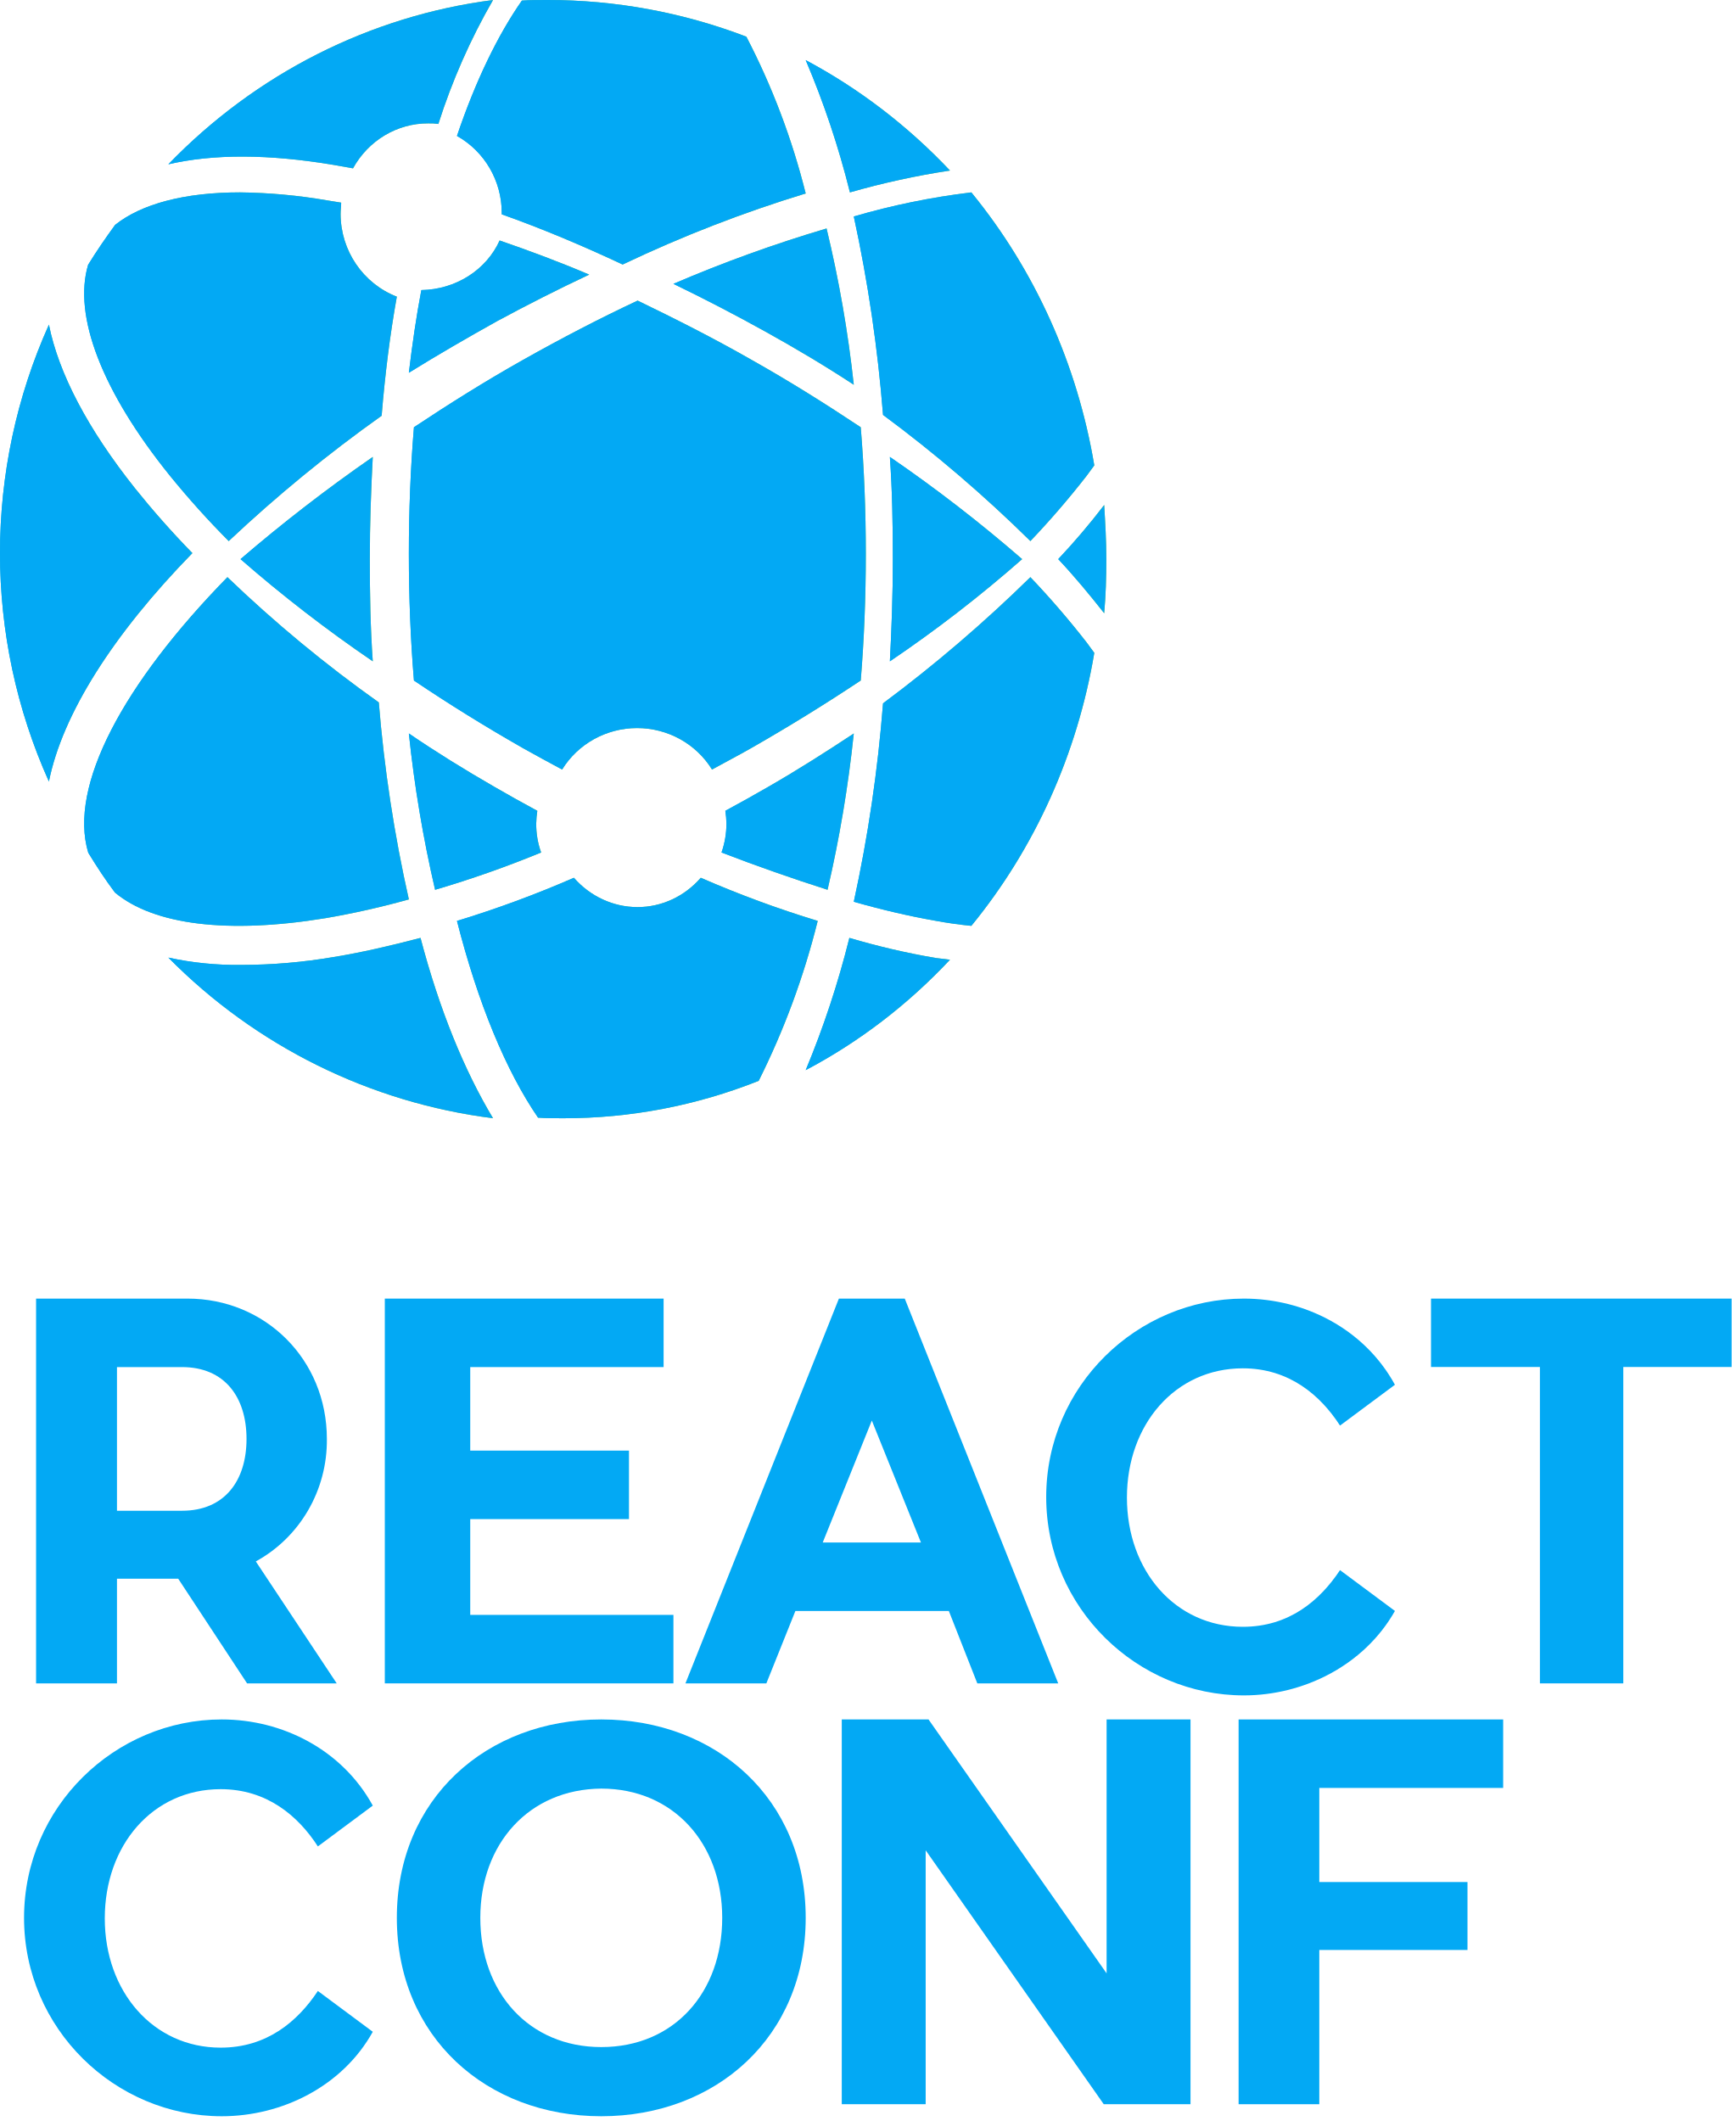
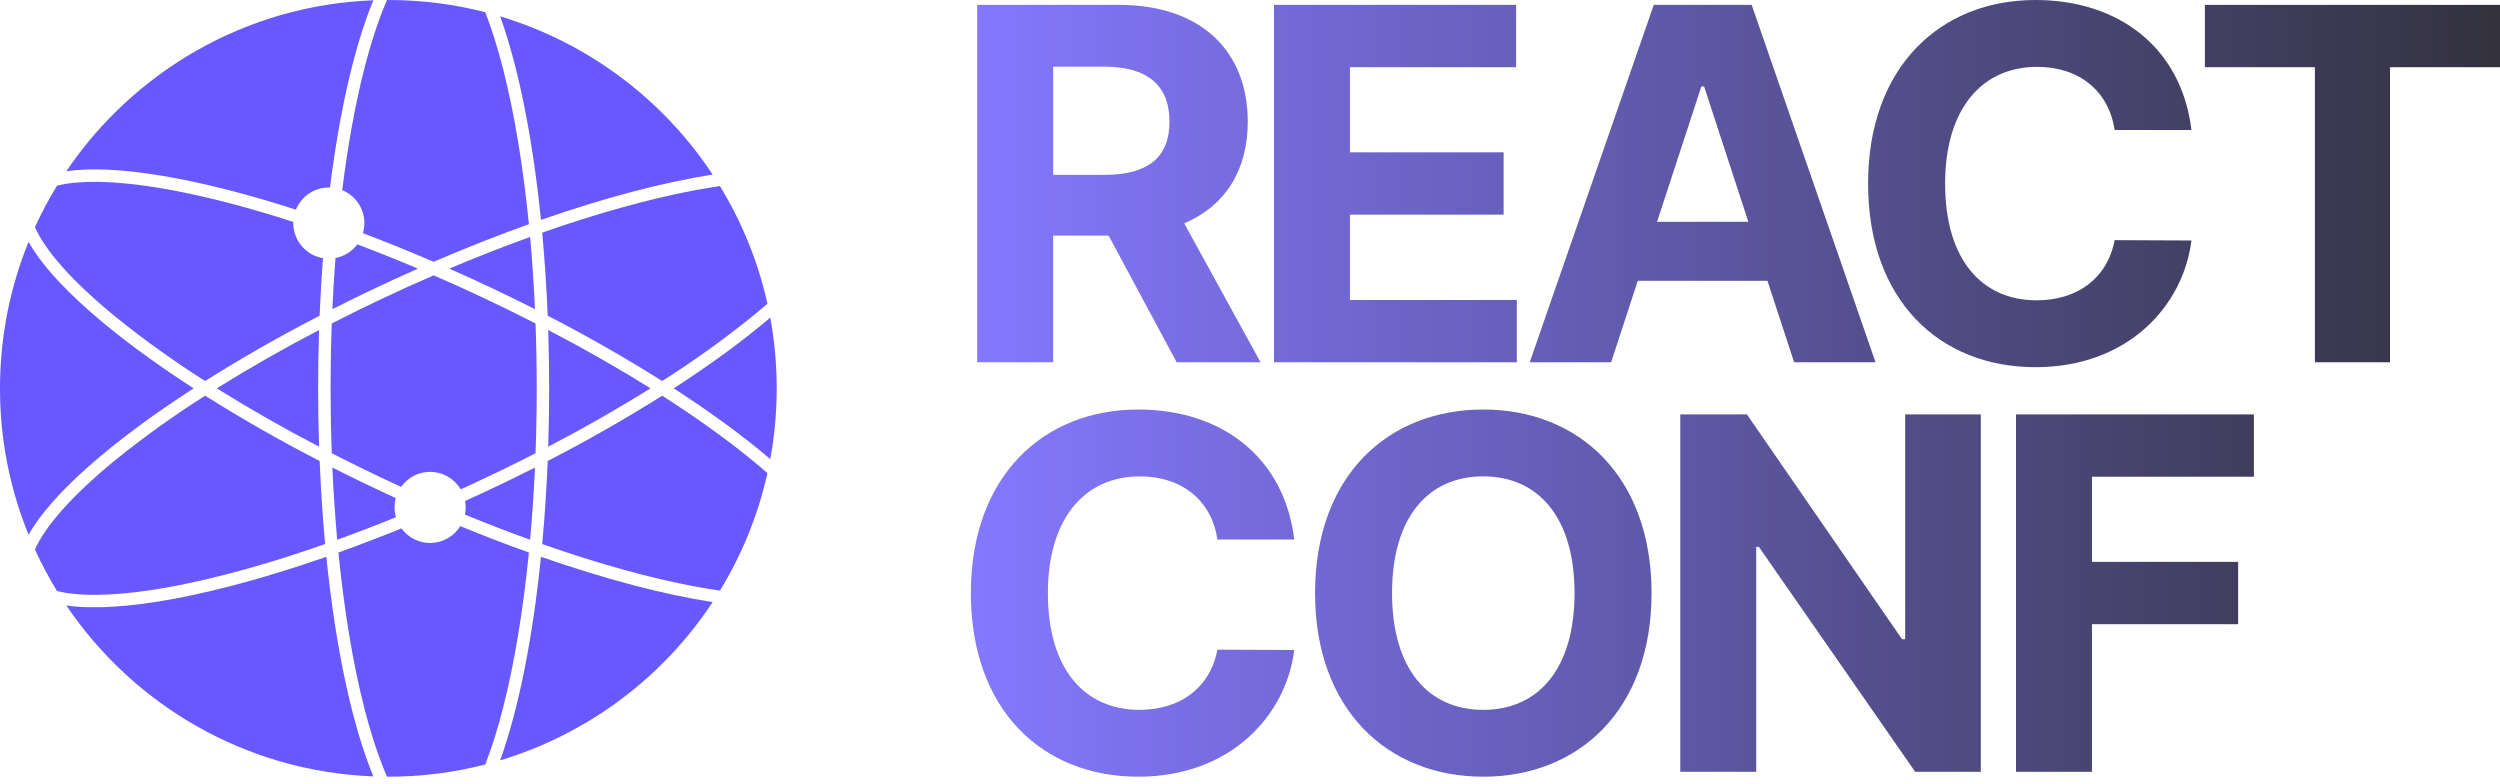
- <svg xmlns="http://www.w3.org/2000/svg" width="171px" height="209px" viewBox="0 0 171 209" version="1.1">
+ <svg xmlns="http://www.w3.org/2000/svg" width="150px" height="47px" viewBox="0 0 150 47" version="1.1">
  <defs>
-     <linearGradient x1="-0.1%" y1="50%" x2="100.1%" y2="50%" id="linearGradient-1">
-       <stop stop-color="#00AEE9" offset="0%" />
-       <stop stop-color="#14B1D1" offset="7.5%" />
-       <stop stop-color="#37B7A7" offset="22.1%" />
-       <stop stop-color="#54BC85" offset="37%" />
-       <stop stop-color="#6ABF6A" offset="52.1%" />
-       <stop stop-color="#7AC257" offset="67.4%" />
-       <stop stop-color="#84C34C" offset="83.2%" />
-       <stop stop-color="#87C448" offset="100%" />
-     </linearGradient>
-     <linearGradient x1="0.1%" y1="50%" x2="99.9%" y2="50%" id="linearGradient-2">
-       <stop stop-color="#00AEE9" offset="0%" />
-       <stop stop-color="#14B1D1" offset="7.5%" />
-       <stop stop-color="#37B7A7" offset="22.1%" />
-       <stop stop-color="#54BC85" offset="37%" />
-       <stop stop-color="#6ABF6A" offset="52.1%" />
-       <stop stop-color="#7AC257" offset="67.4%" />
-       <stop stop-color="#84C34C" offset="83.2%" />
-       <stop stop-color="#87C448" offset="100%" />
-     </linearGradient>
-     <linearGradient x1="0%" y1="50.1%" x2="100%" y2="50.1%" id="linearGradient-3">
-       <stop stop-color="#00AEE9" offset="0%" />
-       <stop stop-color="#14B1D1" offset="7.5%" />
-       <stop stop-color="#37B7A7" offset="22.1%" />
-       <stop stop-color="#54BC85" offset="37%" />
-       <stop stop-color="#6ABF6A" offset="52.1%" />
-       <stop stop-color="#7AC257" offset="67.4%" />
-       <stop stop-color="#84C34C" offset="83.2%" />
-       <stop stop-color="#87C448" offset="100%" />
-     </linearGradient>
-     <linearGradient x1="0.2%" y1="49.5%" x2="100.2%" y2="49.5%" id="linearGradient-4">
-       <stop stop-color="#00AEE9" offset="0%" />
-       <stop stop-color="#14B1D1" offset="7.5%" />
-       <stop stop-color="#37B7A7" offset="22.1%" />
-       <stop stop-color="#54BC85" offset="37%" />
-       <stop stop-color="#6ABF6A" offset="52.1%" />
-       <stop stop-color="#7AC257" offset="67.4%" />
-       <stop stop-color="#84C34C" offset="83.2%" />
-       <stop stop-color="#87C448" offset="100%" />
-     </linearGradient>
-     <linearGradient x1="0%" y1="50%" x2="99.9%" y2="50%" id="linearGradient-5">
-       <stop stop-color="#00AEE9" offset="0%" />
-       <stop stop-color="#14B1D1" offset="7.5%" />
-       <stop stop-color="#37B7A7" offset="22.1%" />
-       <stop stop-color="#54BC85" offset="37%" />
-       <stop stop-color="#6ABF6A" offset="52.1%" />
-       <stop stop-color="#7AC257" offset="67.4%" />
-       <stop stop-color="#84C34C" offset="83.2%" />
-       <stop stop-color="#87C448" offset="100%" />
-     </linearGradient>
-     <linearGradient x1="0.2%" y1="50.1%" x2="100.1%" y2="50.1%" id="linearGradient-6">
-       <stop stop-color="#00AEE9" offset="0%" />
-       <stop stop-color="#14B1D1" offset="7.5%" />
-       <stop stop-color="#37B7A7" offset="22.1%" />
-       <stop stop-color="#54BC85" offset="37%" />
-       <stop stop-color="#6ABF6A" offset="52.1%" />
-       <stop stop-color="#7AC257" offset="67.4%" />
-       <stop stop-color="#84C34C" offset="83.2%" />
-       <stop stop-color="#87C448" offset="100%" />
-     </linearGradient>
-     <linearGradient x1="0.1%" y1="50%" x2="100.1%" y2="50%" id="linearGradient-7">
-       <stop stop-color="#00AEE9" offset="0%" />
-       <stop stop-color="#14B1D1" offset="7.5%" />
-       <stop stop-color="#37B7A7" offset="22.1%" />
-       <stop stop-color="#54BC85" offset="37%" />
-       <stop stop-color="#6ABF6A" offset="52.1%" />
-       <stop stop-color="#7AC257" offset="67.4%" />
-       <stop stop-color="#84C34C" offset="83.2%" />
-       <stop stop-color="#87C448" offset="100%" />
-     </linearGradient>
-     <linearGradient x1="0.1%" y1="50.2%" x2="99.9%" y2="50.2%" id="linearGradient-8">
-       <stop stop-color="#00AEE9" offset="0%" />
-       <stop stop-color="#14B1D1" offset="7.5%" />
-       <stop stop-color="#37B7A7" offset="22.1%" />
-       <stop stop-color="#54BC85" offset="37%" />
-       <stop stop-color="#6ABF6A" offset="52.1%" />
-       <stop stop-color="#7AC257" offset="67.4%" />
-       <stop stop-color="#84C34C" offset="83.2%" />
-       <stop stop-color="#87C448" offset="100%" />
-     </linearGradient>
-     <linearGradient x1="-0.2%" y1="50.2%" x2="99.7%" y2="50.2%" id="linearGradient-9">
-       <stop stop-color="#00AEE9" offset="0%" />
-       <stop stop-color="#14B1D1" offset="7.5%" />
-       <stop stop-color="#37B7A7" offset="22.1%" />
-       <stop stop-color="#54BC85" offset="37%" />
-       <stop stop-color="#6ABF6A" offset="52.1%" />
-       <stop stop-color="#7AC257" offset="67.4%" />
-       <stop stop-color="#84C34C" offset="83.2%" />
-       <stop stop-color="#87C448" offset="100%" />
-     </linearGradient>
-     <linearGradient x1="0.1%" y1="50.1%" x2="100%" y2="50.1%" id="linearGradient-10">
-       <stop stop-color="#00AEE9" offset="0%" />
-       <stop stop-color="#14B1D1" offset="7.5%" />
-       <stop stop-color="#37B7A7" offset="22.1%" />
-       <stop stop-color="#54BC85" offset="37%" />
-       <stop stop-color="#6ABF6A" offset="52.1%" />
-       <stop stop-color="#7AC257" offset="67.4%" />
-       <stop stop-color="#84C34C" offset="83.2%" />
-       <stop stop-color="#87C448" offset="100%" />
-     </linearGradient>
-     <linearGradient x1="0.1%" y1="50%" x2="100%" y2="50%" id="linearGradient-11">
-       <stop stop-color="#00AEE9" offset="0%" />
-       <stop stop-color="#14B1D1" offset="7.5%" />
-       <stop stop-color="#37B7A7" offset="22.1%" />
-       <stop stop-color="#54BC85" offset="37%" />
-       <stop stop-color="#6ABF6A" offset="52.1%" />
-       <stop stop-color="#7AC257" offset="67.4%" />
-       <stop stop-color="#84C34C" offset="83.2%" />
-       <stop stop-color="#87C448" offset="100%" />
-     </linearGradient>
-     <linearGradient x1="-0.1%" y1="49.9%" x2="100%" y2="49.9%" id="linearGradient-12">
-       <stop stop-color="#00AEE9" offset="0%" />
-       <stop stop-color="#14B1D1" offset="7.5%" />
-       <stop stop-color="#37B7A7" offset="22.1%" />
-       <stop stop-color="#54BC85" offset="37%" />
-       <stop stop-color="#6ABF6A" offset="52.1%" />
-       <stop stop-color="#7AC257" offset="67.4%" />
-       <stop stop-color="#84C34C" offset="83.2%" />
-       <stop stop-color="#87C448" offset="100%" />
-     </linearGradient>
-     <linearGradient x1="-0.1%" y1="50%" x2="100%" y2="50%" id="linearGradient-13">
-       <stop stop-color="#00AEE9" offset="0%" />
-       <stop stop-color="#14B1D1" offset="7.5%" />
-       <stop stop-color="#37B7A7" offset="22.1%" />
-       <stop stop-color="#54BC85" offset="37%" />
-       <stop stop-color="#6ABF6A" offset="52.1%" />
-       <stop stop-color="#7AC257" offset="67.4%" />
-       <stop stop-color="#84C34C" offset="83.2%" />
-       <stop stop-color="#87C448" offset="100%" />
-     </linearGradient>
-     <linearGradient x1="0.1%" y1="49.9%" x2="100.2%" y2="49.9%" id="linearGradient-14">
-       <stop stop-color="#00AEE9" offset="0%" />
-       <stop stop-color="#14B1D1" offset="7.5%" />
-       <stop stop-color="#37B7A7" offset="22.1%" />
-       <stop stop-color="#54BC85" offset="37%" />
-       <stop stop-color="#6ABF6A" offset="52.1%" />
-       <stop stop-color="#7AC257" offset="67.4%" />
-       <stop stop-color="#84C34C" offset="83.2%" />
-       <stop stop-color="#87C448" offset="100%" />
-     </linearGradient>
-     <linearGradient x1="-0.4%" y1="50.5%" x2="100%" y2="50.5%" id="linearGradient-15">
-       <stop stop-color="#00AEE9" offset="0%" />
-       <stop stop-color="#14B1D1" offset="7.5%" />
-       <stop stop-color="#37B7A7" offset="22.1%" />
-       <stop stop-color="#54BC85" offset="37%" />
-       <stop stop-color="#6ABF6A" offset="52.1%" />
-       <stop stop-color="#7AC257" offset="67.4%" />
-       <stop stop-color="#84C34C" offset="83.2%" />
-       <stop stop-color="#87C448" offset="100%" />
-     </linearGradient>
-     <linearGradient x1="0.2%" y1="50.3%" x2="100%" y2="50.3%" id="linearGradient-16">
-       <stop stop-color="#00AEE9" offset="0%" />
-       <stop stop-color="#14B1D1" offset="7.5%" />
-       <stop stop-color="#37B7A7" offset="22.1%" />
-       <stop stop-color="#54BC85" offset="37%" />
-       <stop stop-color="#6ABF6A" offset="52.1%" />
-       <stop stop-color="#7AC257" offset="67.4%" />
-       <stop stop-color="#84C34C" offset="83.2%" />
-       <stop stop-color="#87C448" offset="100%" />
-     </linearGradient>
-     <linearGradient x1="-0.3%" y1="49.8%" x2="100%" y2="49.8%" id="linearGradient-17">
-       <stop stop-color="#00AEE9" offset="0%" />
-       <stop stop-color="#14B1D1" offset="7.5%" />
-       <stop stop-color="#37B7A7" offset="22.1%" />
-       <stop stop-color="#54BC85" offset="37%" />
-       <stop stop-color="#6ABF6A" offset="52.1%" />
-       <stop stop-color="#7AC257" offset="67.4%" />
-       <stop stop-color="#84C34C" offset="83.2%" />
-       <stop stop-color="#87C448" offset="100%" />
+     <linearGradient x1="100%" y1="50%" x2="0%" y2="50%" id="linearGradient-1">
+       <stop stop-color="#33323E" offset="0%" />
+       <stop stop-color="#8478FF" offset="100%" />
    </linearGradient>
  </defs>
  <g id="Page-1" stroke="none" stroke-width="1" fill="none" fill-rule="evenodd">
-     <g id="Extra-large:-Desktops---12-col" transform="translate(-81, -54)" fill-rule="nonzero">
-       <g id="Group-4" transform="translate(81, 54)">
-         <g id="logo">
-           <path d="M25.205,153.86 L33.175,165.877 L24.343,165.877 L17.557,155.561 L11.525,155.561 L11.525,165.877 L3.555,165.877 L3.555,127.962 L18.473,127.962 C26.12,127.962 32.206,133.943 32.206,141.789 C32.261,146.827 29.563,151.479 25.205,153.86 Z M17.934,148.867 C22.135,148.867 24.289,145.904 24.289,141.789 C24.289,137.674 22.135,134.711 17.934,134.711 L11.525,134.711 L11.525,148.867 L17.934,148.867 Z" id="Shape" fill="#03A9F4" />
-           <polygon id="Shape" fill="#03A9F4" points="66.351 165.877 37.915 165.877 37.915 127.962 65.384 127.962 65.384 134.711 46.332 134.711 46.332 142.941 61.972 142.941 61.972 149.69 46.332 149.69 46.332 159.128 66.351 159.128" />
-           <path d="M93.488,158.744 L78.368,158.744 L75.508,165.877 L67.536,165.877 L82.656,127.962 L89.145,127.962 L104.265,165.877 L96.293,165.877 L93.488,158.744 Z M90.739,151.995 L85.9,139.978 L81.062,151.995 L90.739,151.995 Z" id="Shape" fill="#03A9F4" />
-           <path d="M122.56,167.062 C112.063,167.062 103.081,158.46 103.081,147.512 C103.081,136.564 112.063,127.962 122.56,127.962 C128.513,127.962 134.411,130.922 137.441,136.452 L132.03,140.474 C130.082,137.458 126.997,134.832 122.452,134.832 C115.797,134.832 111.035,140.362 111.035,147.568 C111.035,154.773 115.797,160.303 122.452,160.303 C126.997,160.303 130.028,157.734 132.03,154.717 L137.441,158.739 C134.411,164.101 128.458,167.062 122.56,167.062 Z" id="Shape" fill="#03A9F4" />
-           <polygon id="Shape" fill="#03A9F4" points="159.941 134.701 159.941 165.877 151.726 165.877 151.726 134.701 140.995 134.701 140.995 127.962 170.616 127.962 170.616 134.701" />
-           <path d="M21.849,208.531 C11.352,208.531 2.37,199.929 2.37,188.981 C2.37,178.033 11.352,169.431 21.849,169.431 C27.802,169.431 33.7,172.392 36.73,177.921 L31.319,181.943 C29.371,178.927 26.287,176.302 21.741,176.302 C15.032,176.302 10.324,181.831 10.324,189.037 C10.324,196.242 15.086,201.772 21.741,201.772 C26.287,201.772 29.317,199.203 31.319,196.187 L36.73,200.208 C33.754,205.57 27.802,208.531 21.849,208.531 Z" id="Shape" fill="#03A9F4" />
-           <path d="M79.384,188.981 C79.384,200.711 70.544,208.531 59.242,208.531 C47.94,208.531 39.1,200.711 39.1,188.981 C39.1,177.251 47.94,169.431 59.242,169.431 C70.544,169.431 79.384,177.251 79.384,188.981 Z M47.324,188.981 C47.324,196.354 52.136,201.716 59.242,201.716 C66.403,201.716 71.159,196.354 71.159,188.981 C71.159,181.664 66.347,176.246 59.242,176.246 C52.136,176.302 47.324,181.664 47.324,188.981 Z" id="Shape" fill="#03A9F4" />
-           <polygon id="Shape" fill="#03A9F4" points="108.751 207.346 91.205 182.326 91.205 207.346 82.938 207.346 82.938 169.431 91.486 169.431 109.032 194.452 109.032 169.431 117.299 169.431 117.299 207.346" />
-           <polygon id="Shape" fill="#03A9F4" points="129.988 185.453 144.589 185.453 144.589 192.147 129.988 192.147 129.988 207.346 122.038 207.346 122.038 169.431 148.104 169.431 148.104 176.18 129.988 176.18" />
-           <path d="M100.711,55.095 C96.579,51.504 92.227,48.141 87.678,45.024 C87.912,48.308 87.97,51.647 87.97,55.095 C87.97,58.543 87.853,61.882 87.678,65.166 C92.25,62.076 96.604,58.712 100.711,55.095 Z" id="Shape" fill="url(#linearGradient-1)" />
-           <path d="M49.436,20.953 L49.436,21.12 C53.352,22.509 57.323,24.177 61.349,26.066 C67.181,23.286 73.209,20.946 79.384,19.063 C78.046,13.699 76.084,8.513 73.538,3.613 C67.283,1.22 60.648,-0.004 53.958,1.08071901e-05 C53.131,1.08071901e-05 52.249,1.08071901e-05 51.421,0.056 C49.05,3.446 46.844,8.003 45.024,13.394 C47.744,14.924 49.431,17.815 49.436,20.953 Z" id="Shape" fill="url(#linearGradient-2)" />
-           <path d="M87.005,40.885 C92.112,44.665 96.963,48.82 101.522,53.318 C103.473,51.27 105.326,49.12 107.073,46.875 C107.34,46.536 107.553,46.197 107.82,45.858 C106.148,35.898 101.961,26.602 95.705,18.957 C91.792,19.429 87.92,20.222 84.123,21.331 C85.521,27.768 86.484,34.303 87.005,40.885 Z" id="Shape" fill="url(#linearGradient-3)" />
-           <path d="M108.794,60.427 C108.952,58.688 109.005,56.891 109.005,55.095 C109.005,53.298 108.899,51.502 108.794,49.763 C107.369,51.625 105.857,53.405 104.265,55.095 C105.898,56.833 107.372,58.63 108.794,60.427 Z" id="Shape" fill="url(#linearGradient-4)" />
-           <path d="M51.499,73.704 C52.776,74.413 54.052,75.121 55.385,75.829 C56.948,73.293 59.748,71.743 62.768,71.743 C65.789,71.743 68.589,73.293 70.152,75.829 C71.429,75.121 72.706,74.467 74.038,73.704 C77.758,71.579 81.366,69.345 84.808,67.056 C85.142,63.024 85.308,58.828 85.308,54.578 C85.308,50.328 85.142,46.132 84.808,42.099 C81.366,39.811 77.813,37.577 74.038,35.451 C70.319,33.326 66.544,31.419 62.824,29.621 C59.104,31.365 55.329,33.326 51.554,35.451 C47.779,37.577 44.226,39.811 40.784,42.099 C40.451,46.132 40.284,50.328 40.284,54.578 C40.284,58.828 40.451,63.024 40.784,67.056 C44.17,69.345 47.779,71.579 51.499,73.704 Z" id="Shape" fill="url(#linearGradient-5)" />
-           <path d="M23.697,55.095 C27.819,58.696 32.171,62.06 36.73,65.166 C36.496,61.882 36.438,58.543 36.438,55.095 C36.438,51.647 36.555,48.308 36.73,45.024 C32.199,48.163 27.848,51.525 23.697,55.095 Z" id="Shape" fill="url(#linearGradient-6)" />
-           <path d="M32.058,90.477 C34.829,90.003 37.575,89.385 40.284,88.626 C38.844,82.236 37.854,75.749 37.323,69.214 C32.06,65.482 27.074,61.357 22.406,56.872 C12.15,67.363 6.721,77.461 8.695,84.025 C9.518,85.372 10.395,86.718 11.327,87.952 C15.166,91.15 22.461,92.048 32.058,90.477 Z" id="Shape" fill="url(#linearGradient-7)" />
-           <path d="M69.046,86.493 C67.45,88.337 65.178,89.388 62.796,89.384 C60.417,89.376 58.149,88.327 56.546,86.493 C52.785,88.134 48.938,89.554 45.024,90.745 C47.089,98.851 49.861,105.541 53.013,110.133 C53.828,110.19 54.644,110.19 55.513,110.19 C62.089,110.199 68.61,108.95 74.753,106.505 C77.258,101.498 79.209,96.211 80.569,90.745 C76.655,89.554 72.808,88.134 69.046,86.493 Z" id="Shape" fill="url(#linearGradient-8)" />
-           <path d="M22.535,53.318 C27.272,48.855 32.307,44.728 37.604,40.966 C37.936,36.867 38.435,32.937 39.1,29.232 C35.771,27.938 33.57,24.703 33.559,21.091 C33.559,20.698 33.615,20.361 33.615,19.968 C33.172,19.912 32.673,19.8 32.23,19.743 C29.392,19.253 26.521,18.99 23.643,18.957 C18.213,18.957 13.947,20.08 11.343,22.158 C10.402,23.449 9.515,24.74 8.684,26.088 C7.188,31.084 10.014,38.552 16.773,46.917 C18.586,49.147 20.509,51.283 22.535,53.318 Z" id="Shape" fill="url(#linearGradient-2)" />
-           <path d="M92.186,94.395 C89.32,93.907 86.483,93.246 83.687,92.417 C82.579,96.877 81.14,101.235 79.384,105.45 C84.647,102.675 89.449,99 93.602,94.57 C93.112,94.512 92.621,94.453 92.186,94.395 Z" id="Shape" fill="url(#linearGradient-9)" />
-           <path d="M32.858,16.247 C33.462,16.36 34.122,16.474 34.782,16.588 C36.301,13.836 39.137,12.143 42.202,12.157 C42.533,12.147 42.864,12.166 43.191,12.214 C44.549,7.951 46.356,3.855 48.578,0 C36.467,1.563 25.208,7.261 16.588,16.19 C20.985,15.167 26.427,15.167 32.858,16.247 Z" id="Shape" fill="url(#linearGradient-10)" />
-           <path d="M18.957,54.502 C16.892,52.387 14.986,50.217 13.291,48.101 C8.631,42.243 5.772,36.764 4.819,31.991 C-1.606,46.277 -1.606,62.728 4.819,77.014 C6.143,70.396 11.12,62.531 18.957,54.502 Z" id="Shape" fill="url(#linearGradient-5)" />
-           <path d="M41.433,92.417 C38.464,93.195 35.606,93.861 32.858,94.305 C29.861,94.817 26.828,95.077 23.788,95.083 C21.369,95.116 18.954,94.873 16.588,94.361 C25.208,103.091 36.467,108.662 48.578,110.19 C45.775,105.524 43.301,99.526 41.433,92.417 Z" id="Shape" fill="url(#linearGradient-11)" />
-           <path d="M107.073,63.315 C105.326,61.07 103.473,58.92 101.522,56.872 C96.952,61.357 92.102,65.51 87.005,69.305 C86.492,75.888 85.529,82.423 84.123,88.859 C86.899,89.65 89.567,90.271 92.129,90.724 C93.356,90.95 94.531,91.119 95.705,91.232 C101.961,83.587 106.148,74.292 107.82,64.332 C107.553,63.993 107.34,63.654 107.073,63.315 Z" id="Shape" fill="url(#linearGradient-12)" />
-           <path d="M66.351,27.97 C69.369,29.43 72.387,30.997 75.405,32.672 C78.423,34.348 81.329,36.077 84.123,37.915 C83.561,32.731 82.665,27.587 81.441,22.512 C76.302,24.036 71.262,25.859 66.351,27.97 Z" id="Shape" fill="url(#linearGradient-13)" />
-           <path d="M40.284,36.73 C43.079,34.996 45.985,33.314 49.003,31.632 C52.021,30.003 55.039,28.479 58.057,27.06 C55.095,25.799 52.133,24.695 49.227,23.697 C47.908,26.616 44.886,28.531 41.514,28.584 C41.011,31.212 40.62,33.945 40.284,36.73 Z" id="Shape" fill="url(#linearGradient-14)" />
-           <path d="M53.318,84.003 C52.987,83.085 52.823,82.114 52.833,81.138 C52.842,80.722 52.878,80.307 52.941,79.895 C51.54,79.139 50.086,78.328 48.686,77.517 C45.778,75.842 42.977,74.112 40.284,72.275 C40.826,77.458 41.689,82.602 42.869,87.678 C46.414,86.637 49.901,85.41 53.318,84.003 Z" id="Shape" fill="url(#linearGradient-15)" />
-           <path d="M83.742,18.957 C86.985,18.029 90.278,17.31 93.602,16.805 C89.435,12.393 84.635,8.72 79.384,5.924 C81.175,10.131 82.632,14.491 83.742,18.957 Z" id="Shape" fill="url(#linearGradient-16)" />
-           <path d="M81.538,87.678 C82.718,82.602 83.582,77.458 84.123,72.275 C81.43,74.058 78.63,75.842 75.722,77.517 C74.321,78.328 72.867,79.139 71.467,79.895 C71.53,80.307 71.566,80.722 71.575,81.138 C71.576,82.114 71.412,83.082 71.09,84.003 C74.591,85.354 78.145,86.597 81.538,87.678 Z" id="Shape" fill="url(#linearGradient-17)" />
-           <path d="M100.711,55.095 C96.579,51.504 92.227,48.141 87.678,45.024 C87.912,48.308 87.97,51.647 87.97,55.095 C87.97,58.543 87.853,61.882 87.678,65.166 C92.25,62.076 96.604,58.712 100.711,55.095 Z" id="Shape" fill="#03A9F4" />
-           <path d="M49.436,20.953 L49.436,21.12 C53.352,22.509 57.323,24.177 61.349,26.066 C67.181,23.286 73.209,20.946 79.384,19.063 C78.046,13.699 76.084,8.513 73.538,3.613 C67.283,1.22 60.648,-0.004 53.958,1.08071901e-05 C53.131,1.08071901e-05 52.249,1.08071901e-05 51.421,0.056 C49.05,3.446 46.844,8.003 45.024,13.394 C47.744,14.924 49.431,17.815 49.436,20.953 Z" id="Shape" fill="#03A9F4" />
-           <path d="M87.005,40.885 C92.112,44.665 96.963,48.82 101.522,53.318 C103.473,51.27 105.326,49.12 107.073,46.875 C107.34,46.536 107.553,46.197 107.82,45.858 C106.148,35.898 101.961,26.602 95.705,18.957 C91.792,19.429 87.92,20.222 84.123,21.331 C85.521,27.768 86.484,34.303 87.005,40.885 Z" id="Shape" fill="#03A9F4" />
-           <path d="M108.794,60.427 C108.952,58.688 109.005,56.891 109.005,55.095 C109.005,53.298 108.899,51.502 108.794,49.763 C107.369,51.625 105.857,53.405 104.265,55.095 C105.898,56.833 107.372,58.63 108.794,60.427 Z" id="Shape" fill="#03A9F4" />
-           <path d="M51.499,73.704 C52.776,74.413 54.052,75.121 55.385,75.829 C56.948,73.293 59.748,71.743 62.768,71.743 C65.789,71.743 68.589,73.293 70.152,75.829 C71.429,75.121 72.706,74.467 74.038,73.704 C77.758,71.579 81.366,69.345 84.808,67.056 C85.142,63.024 85.308,58.828 85.308,54.578 C85.308,50.328 85.142,46.132 84.808,42.099 C81.366,39.811 77.813,37.577 74.038,35.451 C70.319,33.326 66.544,31.419 62.824,29.621 C59.104,31.365 55.329,33.326 51.554,35.451 C47.779,37.577 44.226,39.811 40.784,42.099 C40.451,46.132 40.284,50.328 40.284,54.578 C40.284,58.828 40.451,63.024 40.784,67.056 C44.17,69.345 47.779,71.579 51.499,73.704 Z" id="Shape" fill="#03A9F4" />
-           <path d="M23.697,55.095 C27.819,58.696 32.171,62.06 36.73,65.166 C36.496,61.882 36.438,58.543 36.438,55.095 C36.438,51.647 36.555,48.308 36.73,45.024 C32.199,48.163 27.848,51.525 23.697,55.095 Z" id="Shape" fill="#03A9F4" />
-           <path d="M32.058,90.477 C34.829,90.003 37.575,89.385 40.284,88.626 C38.844,82.236 37.854,75.749 37.323,69.214 C32.06,65.482 27.074,61.357 22.406,56.872 C12.15,67.363 6.721,77.461 8.695,84.025 C9.518,85.372 10.395,86.718 11.327,87.952 C15.166,91.15 22.461,92.048 32.058,90.477 Z" id="Shape" fill="#03A9F4" />
-           <path d="M69.046,86.493 C67.45,88.337 65.178,89.388 62.796,89.384 C60.417,89.376 58.149,88.327 56.546,86.493 C52.785,88.134 48.938,89.554 45.024,90.745 C47.089,98.851 49.861,105.541 53.013,110.133 C53.828,110.19 54.644,110.19 55.513,110.19 C62.089,110.199 68.61,108.95 74.753,106.505 C77.258,101.498 79.209,96.211 80.569,90.745 C76.655,89.554 72.808,88.134 69.046,86.493 Z" id="Shape" fill="#03A9F4" />
-           <path d="M22.535,53.318 C27.272,48.855 32.307,44.728 37.604,40.966 C37.936,36.867 38.435,32.937 39.1,29.232 C35.771,27.938 33.57,24.703 33.559,21.091 C33.559,20.698 33.615,20.361 33.615,19.968 C33.172,19.912 32.673,19.8 32.23,19.743 C29.392,19.253 26.521,18.99 23.643,18.957 C18.213,18.957 13.947,20.08 11.343,22.158 C10.402,23.449 9.515,24.74 8.684,26.088 C7.188,31.084 10.014,38.552 16.773,46.917 C18.586,49.147 20.509,51.283 22.535,53.318 Z" id="Shape" fill="#03A9F4" />
-           <path d="M92.186,94.395 C89.32,93.907 86.483,93.246 83.687,92.417 C82.579,96.877 81.14,101.235 79.384,105.45 C84.647,102.675 89.449,99 93.602,94.57 C93.112,94.512 92.621,94.453 92.186,94.395 Z" id="Shape" fill="#03A9F4" />
-           <path d="M32.858,16.247 C33.462,16.36 34.122,16.474 34.782,16.588 C36.301,13.836 39.137,12.143 42.202,12.157 C42.533,12.147 42.864,12.166 43.191,12.214 C44.549,7.951 46.356,3.855 48.578,0 C36.467,1.563 25.208,7.261 16.588,16.19 C20.985,15.167 26.427,15.167 32.858,16.247 Z" id="Shape" fill="#03A9F4" />
-           <path d="M18.957,54.502 C16.892,52.387 14.986,50.217 13.291,48.101 C8.631,42.243 5.772,36.764 4.819,31.991 C-1.606,46.277 -1.606,62.728 4.819,77.014 C6.143,70.396 11.12,62.531 18.957,54.502 Z" id="Shape" fill="#03A9F4" />
-           <path d="M41.433,92.417 C38.464,93.195 35.606,93.861 32.858,94.305 C29.861,94.817 26.828,95.077 23.788,95.083 C21.369,95.116 18.954,94.873 16.588,94.361 C25.208,103.091 36.467,108.662 48.578,110.19 C45.775,105.524 43.301,99.526 41.433,92.417 Z" id="Shape" fill="#03A9F4" />
-           <path d="M107.073,63.315 C105.326,61.07 103.473,58.92 101.522,56.872 C96.952,61.357 92.102,65.51 87.005,69.305 C86.492,75.888 85.529,82.423 84.123,88.859 C86.899,89.65 89.567,90.271 92.129,90.724 C93.356,90.95 94.531,91.119 95.705,91.232 C101.961,83.587 106.148,74.292 107.82,64.332 C107.553,63.993 107.34,63.654 107.073,63.315 Z" id="Shape" fill="#03A9F4" />
-           <path d="M66.351,27.97 C69.369,29.43 72.387,30.997 75.405,32.672 C78.423,34.348 81.329,36.077 84.123,37.915 C83.561,32.731 82.665,27.587 81.441,22.512 C76.302,24.036 71.262,25.859 66.351,27.97 Z" id="Shape" fill="#03A9F4" />
-           <path d="M40.284,36.73 C43.079,34.996 45.985,33.314 49.003,31.632 C52.021,30.003 55.039,28.479 58.057,27.06 C55.095,25.799 52.133,24.695 49.227,23.697 C47.908,26.616 44.886,28.531 41.514,28.584 C41.011,31.212 40.62,33.945 40.284,36.73 Z" id="Shape" fill="#03A9F4" />
-           <path d="M53.318,84.003 C52.987,83.085 52.823,82.114 52.833,81.138 C52.842,80.722 52.878,80.307 52.941,79.895 C51.54,79.139 50.086,78.328 48.686,77.517 C45.778,75.842 42.977,74.112 40.284,72.275 C40.826,77.458 41.689,82.602 42.869,87.678 C46.414,86.637 49.901,85.41 53.318,84.003 Z" id="Shape" fill="#03A9F4" />
-           <path d="M83.742,18.957 C86.985,18.029 90.278,17.31 93.602,16.805 C89.435,12.393 84.635,8.72 79.384,5.924 C81.175,10.131 82.632,14.491 83.742,18.957 Z" id="Shape" fill="#03A9F4" />
-           <path d="M81.538,87.678 C82.718,82.602 83.582,77.458 84.123,72.275 C81.43,74.058 78.63,75.842 75.722,77.517 C74.321,78.328 72.867,79.139 71.467,79.895 C71.53,80.307 71.566,80.722 71.575,81.138 C71.576,82.114 71.412,83.082 71.09,84.003 C74.591,85.354 78.145,86.597 81.538,87.678 Z" id="Shape" fill="#03A9F4" />
-         </g>
-       </g>
+     <g id="reactconf" fill-rule="nonzero">
+       <path d="M58.631,21.737 L58.631,0.293 L67.137,0.293 C72.032,0.293 74.865,3.036 74.865,7.298 C74.865,10.231 73.506,12.355 71.053,13.402 L75.633,21.737 L70.6,21.737 L66.517,14.135 L63.189,14.135 L63.189,21.737 L58.631,21.737 Z M63.189,10.491 L66.285,10.491 C68.895,10.491 70.169,9.424 70.169,7.298 C70.169,5.163 68.895,4 66.264,4 L63.191,4 L63.191,10.491 L63.189,10.491 Z M76.439,21.737 L76.439,0.293 L90.967,0.293 L90.967,4.031 L80.997,4.031 L80.997,9.141 L90.218,9.141 L90.218,12.88 L80.997,12.88 L80.997,17.999 L91.009,17.999 L91.009,21.737 L76.439,21.737 Z M96.667,21.737 L91.783,21.737 L99.226,0.293 L105.1,0.293 L112.532,21.737 L107.648,21.737 L106.047,16.848 L98.267,16.848 L96.667,21.737 Z M99.425,13.308 L104.901,13.308 L102.248,5.193 L102.079,5.193 L99.425,13.308 L99.425,13.308 Z M131.487,7.8 L126.877,7.8 C126.529,5.445 124.729,4.011 122.234,4.011 C118.896,4.011 116.707,6.555 116.707,11.016 C116.707,15.601 118.928,18.02 122.202,18.02 C124.634,18.02 126.444,16.701 126.877,14.409 L131.487,14.429 C130.992,18.376 127.656,22.031 122.129,22.031 C116.359,22.031 112.085,18.01 112.085,11.016 C112.085,4 116.433,0 122.129,0 C127.118,0 130.887,2.849 131.487,7.8 L131.487,7.8 Z M132.293,4.031 L132.293,0.293 L150,0.293 L150,4.031 L143.4,4.031 L143.4,21.737 L138.894,21.737 L138.894,4.031 L132.291,4.031 L132.293,4.031 Z M77.655,32.371 L73.043,32.371 C72.696,30.016 70.896,28.582 68.4,28.582 C65.064,28.582 62.873,31.126 62.873,35.586 C62.873,40.174 65.096,42.591 68.369,42.591 C70.801,42.591 72.612,41.272 73.044,38.98 L77.655,39 C77.16,42.947 73.822,46.602 68.295,46.602 C62.527,46.602 58.252,42.583 58.252,35.586 C58.252,28.571 62.6,24.571 68.295,24.571 C73.286,24.571 77.055,27.419 77.655,32.372 L77.655,32.371 Z M99.093,35.586 C99.093,42.601 94.714,46.602 88.998,46.602 C83.25,46.602 78.903,42.571 78.903,35.586 C78.903,28.571 83.25,24.571 88.998,24.571 C94.714,24.571 99.093,28.571 99.093,35.586 Z M94.472,35.586 C94.472,31.043 92.302,28.582 88.997,28.582 C85.682,28.582 83.524,31.043 83.524,35.586 C83.524,40.13 85.682,42.591 88.998,42.591 C92.304,42.591 94.472,40.13 94.472,35.586 Z M118.848,24.865 L118.848,46.309 L114.912,46.309 L105.532,32.812 L105.374,32.812 L105.374,46.309 L100.816,46.309 L100.816,24.865 L104.815,24.865 L114.121,38.35 L114.31,38.35 L114.31,24.865 L118.848,24.865 L118.848,24.865 Z M120.96,46.309 L120.96,24.865 L135.234,24.865 L135.234,28.603 L125.519,28.603 L125.519,33.712 L134.289,33.712 L134.289,37.45 L125.519,37.45 L125.519,46.309 L120.961,46.309 L120.96,46.309 Z" id="Shape" fill="url(#linearGradient-1)" />
+       <path d="M23.221,46.602 C22.732,45.476 22.263,44.074 21.843,42.418 C21.169,39.765 20.648,36.612 20.305,33.151 C21.576,32.696 22.836,32.213 24.086,31.704 C24.504,32.277 25.18,32.605 25.889,32.577 C26.598,32.55 27.247,32.171 27.619,31.567 C29.02,32.144 30.396,32.674 31.734,33.151 C31.392,36.612 30.869,39.765 30.197,42.418 C29.906,43.589 29.546,44.741 29.119,45.869 C27.192,46.364 25.21,46.61 23.221,46.602 Z M22.401,46.584 C14.729,46.293 8.008,42.293 3.979,36.326 C7.212,36.804 12.893,35.739 19.58,33.408 C20.138,38.907 21.135,43.525 22.401,46.584 Z M3.422,35.461 C2.931,34.66 2.488,33.83 2.097,32.975 C2.688,31.603 4.327,29.722 6.929,27.596 C8.647,26.21 10.444,24.923 12.309,23.742 C14.542,25.146 16.834,26.453 19.18,27.66 C19.25,29.38 19.36,31.047 19.507,32.643 C16.228,33.794 13.149,34.654 10.461,35.166 C7.3,35.766 4.877,35.834 3.422,35.461 L3.422,35.461 Z M1.714,32.087 C0.579,29.297 -0.004,26.313 -3.23366686e-16,23.301 C-3.23366686e-16,20.193 0.609,17.228 1.713,14.515 C3.073,16.938 6.641,20.084 11.616,23.301 C6.641,26.518 3.073,29.665 1.713,32.087 L1.714,32.087 Z M2.097,13.627 C2.489,12.769 2.932,11.939 3.421,11.141 C4.877,10.768 7.298,10.835 10.459,11.436 C12.619,11.847 15.032,12.483 17.598,13.315 L17.598,13.385 C17.598,14.444 18.367,15.322 19.378,15.489 C19.293,16.611 19.226,17.764 19.178,18.942 C16.833,20.149 14.541,21.456 12.307,22.86 C10.442,21.679 8.646,20.392 6.928,19.006 C4.325,16.88 2.687,15 2.097,13.627 Z M3.977,10.277 C8.01,4.308 14.729,0.307 22.401,0.016 C21.287,2.709 20.381,6.607 19.8,11.253 L19.73,11.251 C18.836,11.251 18.071,11.8 17.754,12.58 C11.865,10.678 6.912,9.842 3.977,10.274 L3.977,10.277 Z M23.221,0 L23.301,0 C25.311,0 27.259,0.255 29.119,0.733 C29.498,1.716 29.862,2.87 30.197,4.184 C30.869,6.837 31.391,9.99 31.734,13.45 C29.891,14.11 27.976,14.865 26.02,15.708 C24.578,15.087 23.16,14.514 21.775,13.991 C22.086,12.939 21.549,11.822 20.533,11.409 C20.863,8.747 21.304,6.306 21.843,4.184 C22.263,2.528 22.732,1.126 23.221,0 Z M30.009,0.98 C35.238,2.557 39.75,5.916 42.759,10.475 C39.846,10.925 36.319,11.849 32.458,13.194 C31.957,8.244 31.1,4.008 30.009,0.98 L30.009,0.98 Z M43.197,11.166 C44.508,13.312 45.483,15.687 46.046,18.217 C45.738,18.485 45.427,18.748 45.111,19.006 C43.392,20.392 41.596,21.679 39.731,22.86 C37.498,21.456 35.206,20.149 32.862,18.942 C32.795,17.279 32.685,15.617 32.533,13.959 C35.812,12.808 38.891,11.948 41.581,11.436 C42.143,11.33 42.682,11.24 43.197,11.166 L43.197,11.166 Z M46.216,19.056 C46.469,20.433 46.602,21.852 46.602,23.301 C46.602,24.75 46.471,26.17 46.216,27.546 C44.62,26.184 42.663,24.75 40.423,23.301 C42.664,21.852 44.62,20.417 46.216,19.056 Z M46.046,28.385 C45.491,30.876 44.529,33.259 43.197,35.436 C42.682,35.364 42.143,35.272 41.581,35.166 C38.891,34.656 35.812,33.795 32.533,32.643 C32.68,31.047 32.79,29.381 32.862,27.66 C35.206,26.453 37.498,25.146 39.731,23.742 C41.755,25.038 43.57,26.336 45.111,27.596 C45.437,27.862 45.75,28.126 46.046,28.385 L46.046,28.385 Z M42.759,36.125 C39.75,40.685 35.239,44.045 30.009,45.622 C31.1,42.593 31.957,38.358 32.458,33.408 C36.319,34.753 39.845,35.677 42.759,36.125 Z M27.904,30.061 C29.317,29.421 30.715,28.751 32.099,28.051 C32.034,29.498 31.937,30.943 31.807,32.385 C30.493,31.91 29.188,31.406 27.896,30.874 C27.95,30.606 27.953,30.33 27.904,30.061 L27.904,30.061 Z M23.757,31.033 C22.564,31.517 21.387,31.969 20.233,32.385 C20.103,30.943 20.006,29.497 19.941,28.05 C21.198,28.686 22.467,29.298 23.748,29.885 C23.646,30.261 23.649,30.658 23.757,31.033 L23.757,31.033 Z M24.067,29.211 C22.666,28.569 21.279,27.897 19.906,27.195 C19.812,24.6 19.812,22.002 19.906,19.407 C21.913,18.38 23.952,17.418 26.02,16.52 C28.087,17.418 30.125,18.381 32.132,19.407 C32.227,22.002 32.227,24.6 32.132,27.195 C30.653,27.952 29.155,28.674 27.642,29.361 C27.275,28.738 26.618,28.343 25.895,28.313 C25.173,28.282 24.485,28.621 24.067,29.211 L24.067,29.211 Z M20.128,15.481 C20.661,15.379 21.124,15.08 21.438,14.662 C22.633,15.112 23.85,15.599 25.079,16.118 C23.346,16.884 21.632,17.695 19.941,18.55 C19.988,17.509 20.05,16.484 20.128,15.481 L20.128,15.481 Z M32.892,19.8 C35.077,20.94 37.139,22.117 39.032,23.301 C37.031,24.546 34.983,25.714 32.892,26.802 C32.968,24.469 32.968,22.133 32.892,19.8 L32.892,19.8 Z M19.146,26.802 C17.055,25.714 15.007,24.546 13.006,23.301 C15.007,22.056 17.055,20.888 19.146,19.8 C19.07,22.133 19.07,24.469 19.146,26.802 L19.146,26.802 Z M26.959,16.117 C28.558,15.44 30.175,14.807 31.807,14.217 C31.933,15.619 32.03,17.068 32.099,18.552 C30.407,17.695 28.693,16.883 26.959,16.117 L26.959,16.117 Z" id="Shape" fill="#6759FF" />
    </g>
  </g>
</svg>
